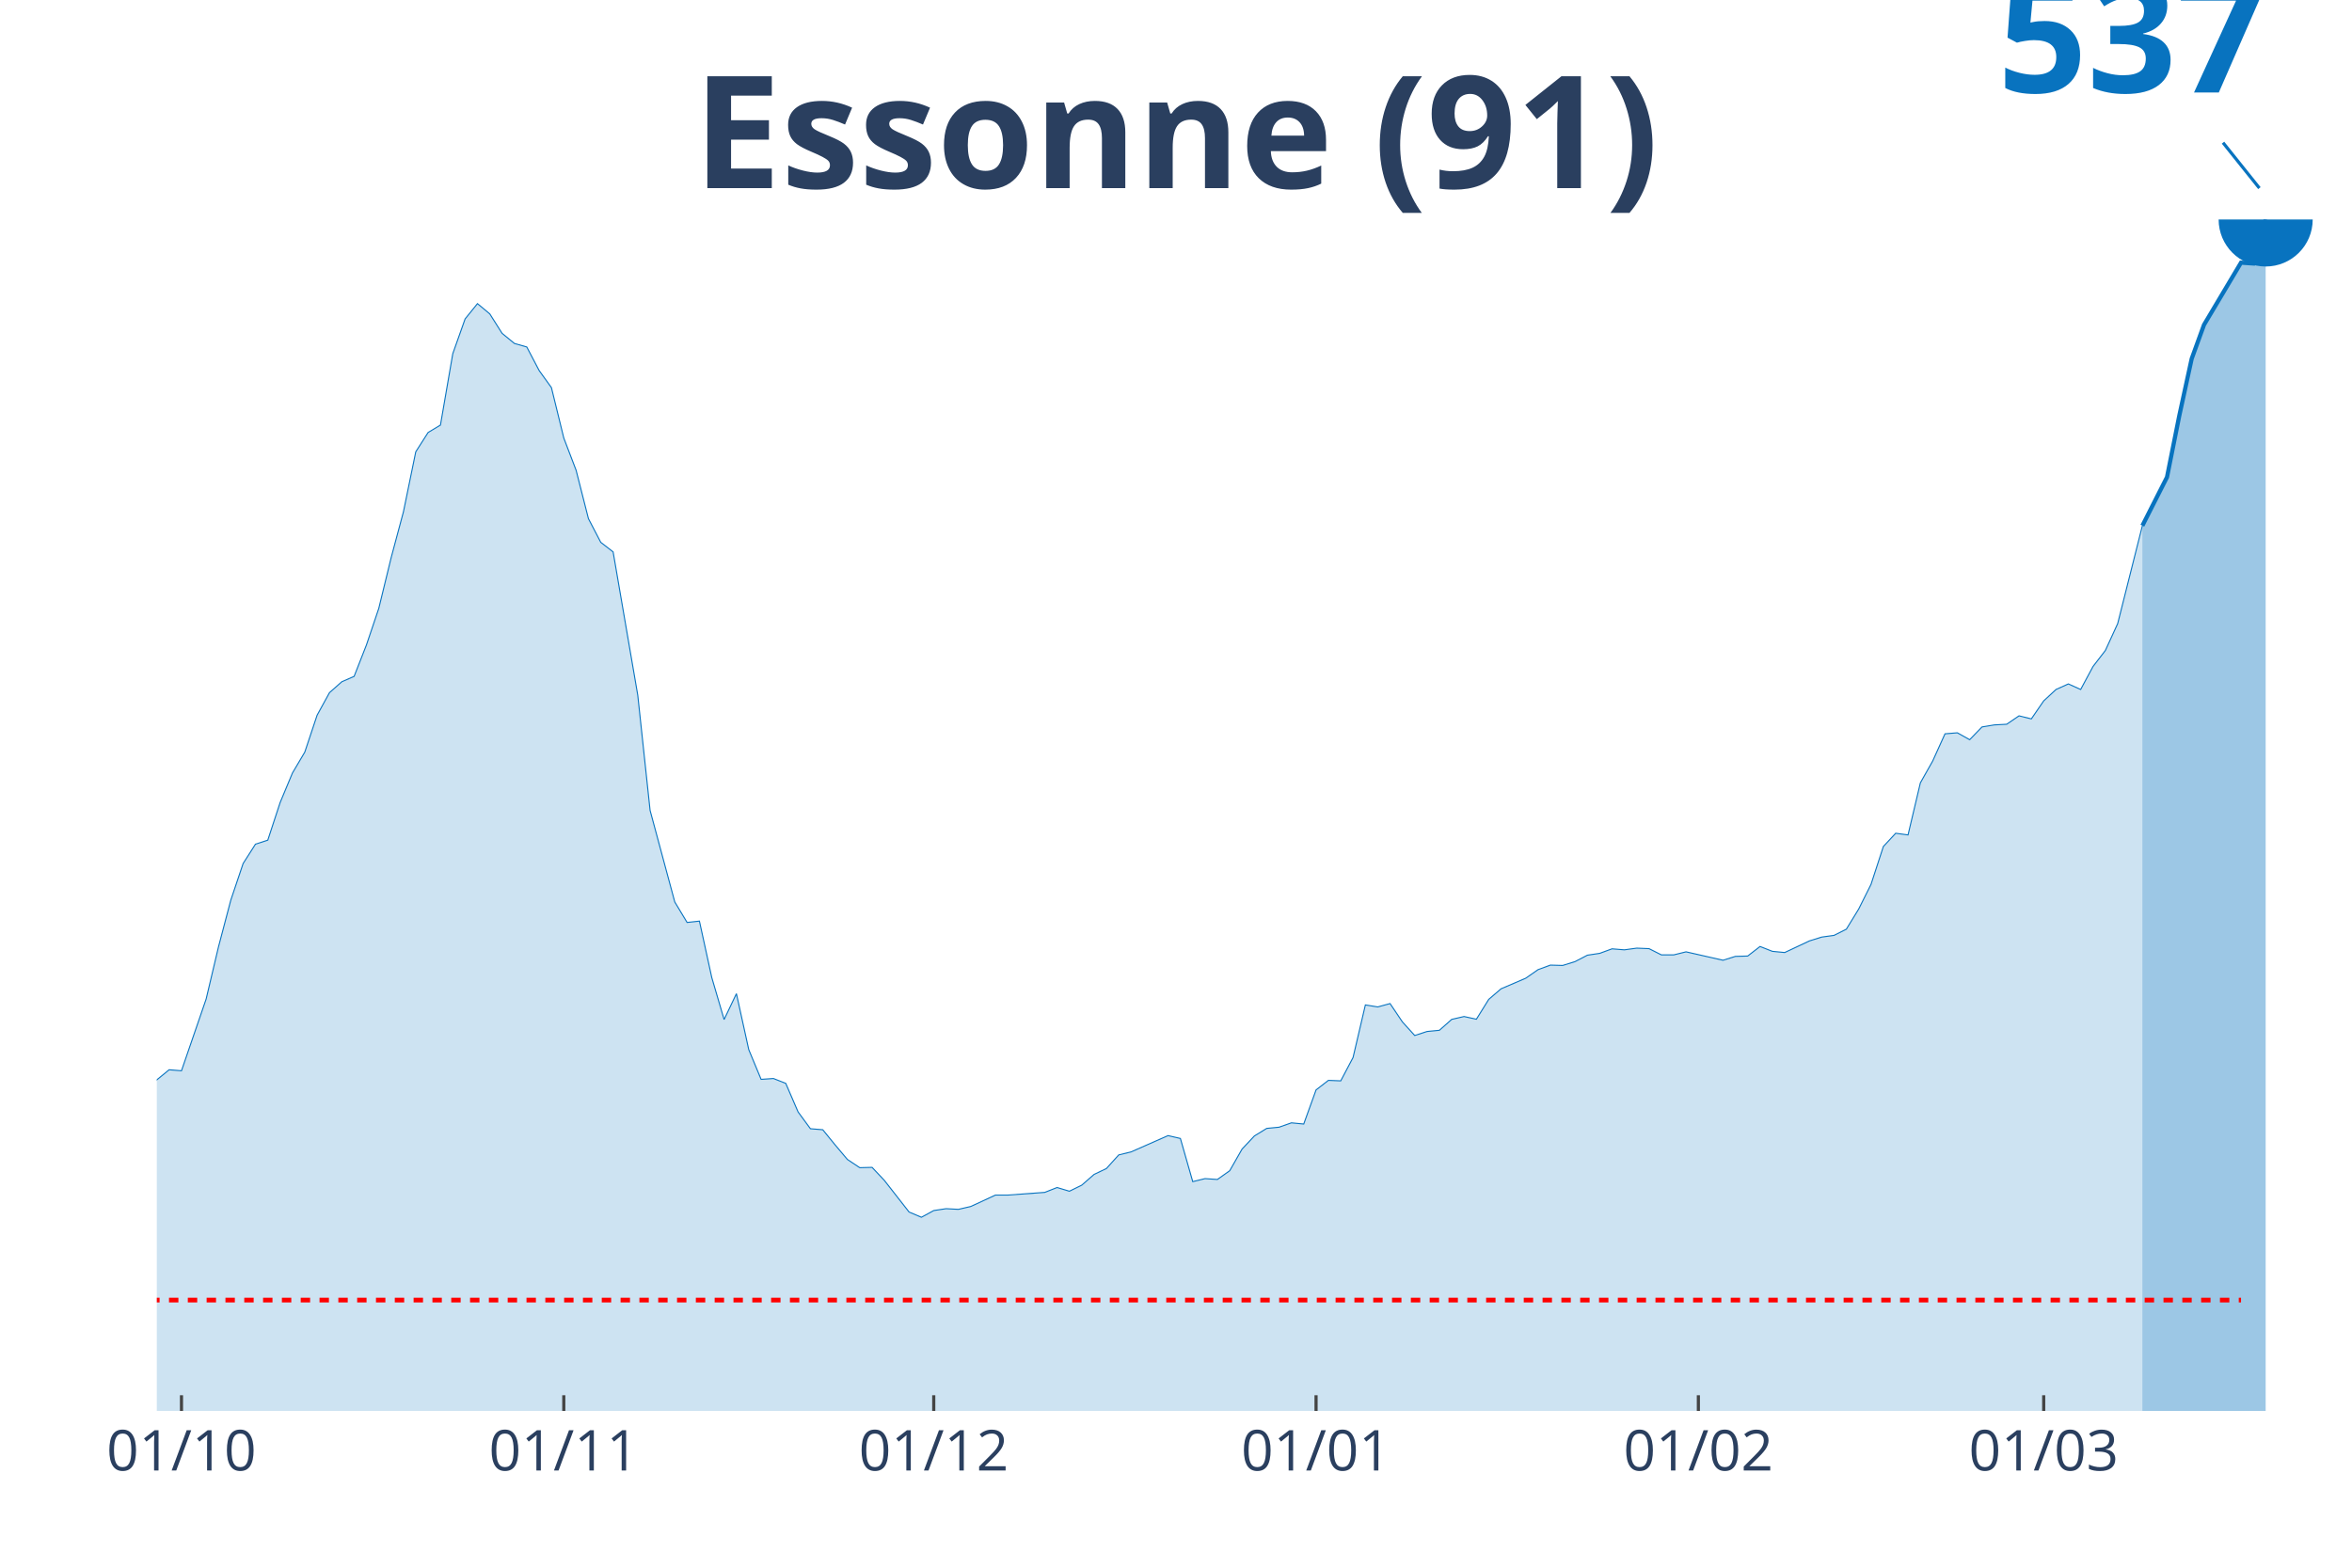
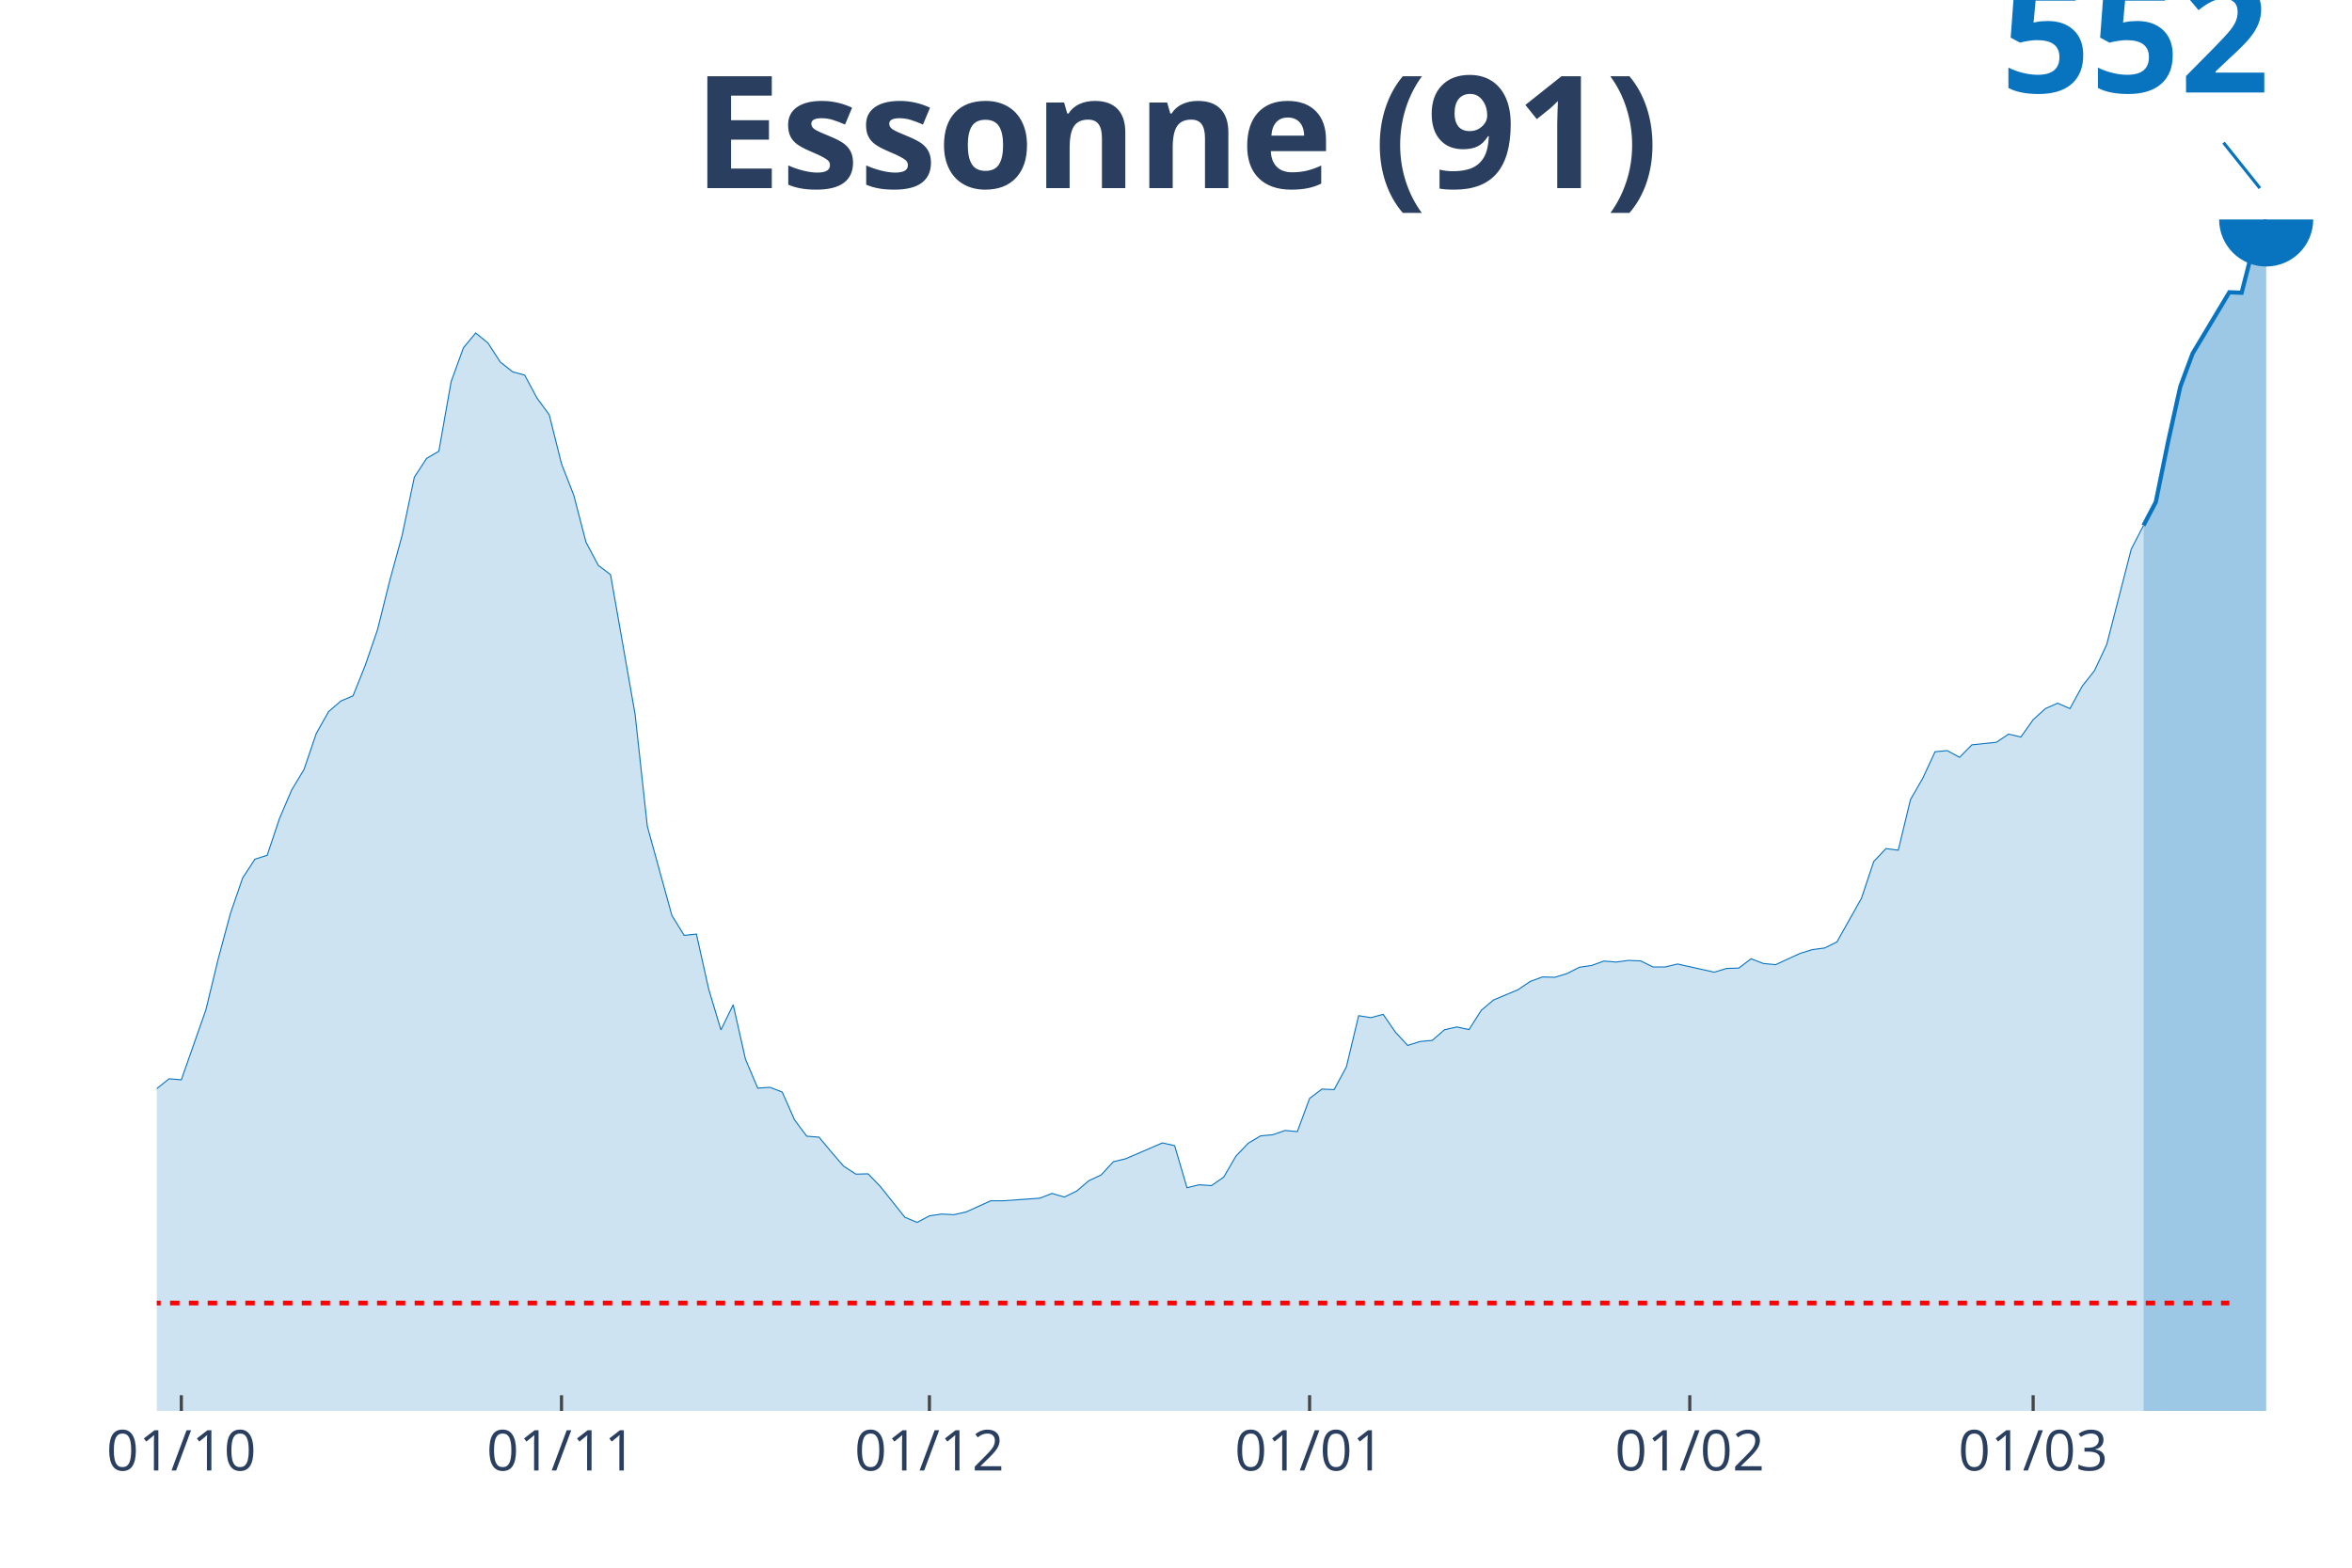
<svg xmlns="http://www.w3.org/2000/svg" class="main-svg" width="1125" height="750" style="" viewBox="0 0 750 500">
  <rect x="0" y="0" width="750" height="500" style="fill: rgb(0, 0, 0); fill-opacity: 0;" />
-   <defs id="defs-32cc12">
+   <defs id="defs-215757">
    <g class="clips">
-       <clipPath id="clip32cc12xyplot" class="plotclip">
+       <clipPath id="clip215757xyplot" class="plotclip">
        <rect width="700" height="380" />
      </clipPath>
-       <clipPath class="axesclip" id="clip32cc12x">
+       <clipPath class="axesclip" id="clip215757x">
        <rect x="50" y="0" width="700" height="500" />
      </clipPath>
-       <clipPath class="axesclip" id="clip32cc12y">
+       <clipPath class="axesclip" id="clip215757y">
        <rect x="0" y="70" width="750" height="380" />
      </clipPath>
-       <clipPath class="axesclip" id="clip32cc12xy">
+       <clipPath class="axesclip" id="clip215757xy">
        <rect x="50" y="70" width="700" height="380" />
      </clipPath>
    </g>
    <g class="gradients" />
  </defs>
  <g class="bglayer">
    <rect class="bg" x="50" y="70" width="700" height="380" style="fill: rgb(0, 0, 0); fill-opacity: 0; stroke-width: 0;" />
  </g>
  <g class="layer-below">
    <g class="imagelayer" />
    <g class="shapelayer" />
  </g>
  <g class="cartesianlayer">
    <g class="subplot xy">
      <g class="layer-subplot">
        <g class="shapelayer" />
        <g class="imagelayer" />
      </g>
      <g class="gridlayer">
        <g class="x">
-           <path class="xgrid crisp" transform="translate(57.87,0)" d="M0,70v380" style="stroke: rgb(255, 255, 255); stroke-opacity: 1; stroke-width: 1px;" />
-           <path class="xgrid crisp" transform="translate(179.78,0)" d="M0,70v380" style="stroke: rgb(255, 255, 255); stroke-opacity: 1; stroke-width: 1px;" />
-           <path class="xgrid crisp" transform="translate(297.75,0)" d="M0,70v380" style="stroke: rgb(255, 255, 255); stroke-opacity: 1; stroke-width: 1px;" />
-           <path class="xgrid crisp" transform="translate(419.66,0)" d="M0,70v380" style="stroke: rgb(255, 255, 255); stroke-opacity: 1; stroke-width: 1px;" />
-           <path class="xgrid crisp" transform="translate(541.57,0)" d="M0,70v380" style="stroke: rgb(255, 255, 255); stroke-opacity: 1; stroke-width: 1px;" />
-           <path class="xgrid crisp" transform="translate(651.69,0)" d="M0,70v380" style="stroke: rgb(255, 255, 255); stroke-opacity: 1; stroke-width: 1px;" />
+           <path class="xgrid crisp" transform="translate(57.82,0)" d="M0,70v380" style="stroke: rgb(255, 255, 255); stroke-opacity: 1; stroke-width: 1px;" />
+           <path class="xgrid crisp" transform="translate(179.05,0)" d="M0,70v380" style="stroke: rgb(255, 255, 255); stroke-opacity: 1; stroke-width: 1px;" />
+           <path class="xgrid crisp" transform="translate(296.37,0)" d="M0,70v380" style="stroke: rgb(255, 255, 255); stroke-opacity: 1; stroke-width: 1px;" />
+           <path class="xgrid crisp" transform="translate(417.6,0)" d="M0,70v380" style="stroke: rgb(255, 255, 255); stroke-opacity: 1; stroke-width: 1px;" />
+           <path class="xgrid crisp" transform="translate(538.83,0)" d="M0,70v380" style="stroke: rgb(255, 255, 255); stroke-opacity: 1; stroke-width: 1px;" />
+           <path class="xgrid crisp" transform="translate(648.32,0)" d="M0,70v380" style="stroke: rgb(255, 255, 255); stroke-opacity: 1; stroke-width: 1px;" />
        </g>
        <g class="y" />
      </g>
      <g class="zerolinelayer" />
      <path class="xlines-below" />
      <path class="ylines-below" />
      <g class="overlines-below" />
      <g class="xaxislayer-below" />
      <g class="yaxislayer-below" />
      <g class="overaxes-below" />
-       <g class="plot" transform="translate(50, 70)" clip-path="url('#clip32cc12xyplot')">
+       <g class="plot" transform="translate(50, 70)" clip-path="url('#clip215757xyplot')">
        <g class="scatterlayer mlayer">
-           <g class="trace scatter tracef03631" style="stroke-miterlimit: 2;">
+           <g class="trace scatter trace201a89" style="stroke-miterlimit: 2;">
            <g class="fills">
              <g>
-                 <path class="js-fill" d="M633.15,380L-534.83,380L-534.83,371L-495.51,375.77L-491.57,375.45L-381.46,376.36L-377.53,376.52L-330.34,376.09L-326.4,375.98L-291.01,372.82L-287.08,370.89L-228.09,361.78L-224.16,361.14L-204.49,357.5L-200.56,356.64L-192.7,354.23L-188.76,354.45L-173.03,351.07L-169.1,350.7L-157.3,349.09L-153.37,344.96L-133.71,331.35L-129.78,331.35L-110.11,322.3L-106.18,321.55L-102.25,321.71L-98.31,319.73L-90.45,316.51L-86.52,312.07L-82.58,309.39L-78.65,309.82L-74.72,309.5L-70.79,307.19L-62.92,303.44L-58.99,304.68L-55.06,300.87L-51.12,299.37L-47.19,299.53L-43.26,293.85L-31.46,281.8L-27.53,283.78L-19.66,282.82L-15.73,284.85L-11.8,284L-7.87,286.94L-3.93,282.98L0,274.41L3.93,271.19L7.87,271.51L15.73,248.64L19.66,232.03L23.6,217.08L27.53,205.4L31.46,199.24L35.39,197.96L39.33,185.96L43.26,176.53L47.19,169.88L51.12,158.1L55.06,150.92L58.99,147.44L62.92,145.72L66.85,135.7L70.79,124.02L74.72,107.9L78.65,93.22L82.58,74.09L86.52,67.93L90.45,65.57L94.38,42.81L98.31,31.72L102.25,26.84L106.18,30.11L110.11,36.32L114.04,39.54L117.98,40.66L121.91,48.16L125.84,53.63L129.78,69.7L133.71,79.99L137.64,95.42L141.57,102.97L145.51,106.02L153.37,151.72L157.3,188.47L165.17,217.67L169.1,224.21L173.03,223.78L176.97,241.78L180.9,255.17L184.83,246.92L188.76,264.76L192.7,274.25L196.63,273.98L200.56,275.53L204.49,284.64L208.43,290L212.36,290.32L216.29,295.14L220.22,299.8L224.16,302.42L228.09,302.32L232.02,306.5L239.89,316.57L243.82,318.23L247.75,316.09L251.69,315.5L255.62,315.71L259.55,314.8L267.42,311.16L271.35,311.16L283.15,310.3L287.08,308.75L291.01,309.93L294.94,308L298.88,304.57L302.81,302.69L306.74,298.35L310.67,297.39L322.47,292.19L326.4,293.1L330.34,306.87L334.27,305.91L338.2,306.18L342.13,303.39L346.07,296.48L350,292.3L353.93,289.89L357.87,289.51L361.8,288.12L365.73,288.5L369.66,277.62L373.6,274.57L377.53,274.73L381.46,267.28L385.39,250.51L389.33,251.15L393.26,250.08L397.19,255.92L401.12,260.26L405.06,258.98L408.99,258.6L412.92,255.12L416.85,254.21L420.79,255.07L424.72,248.74L428.65,245.37L436.52,241.99L440.45,239.26L444.38,237.81L448.31,237.92L452.25,236.69L456.18,234.65L460.11,234.06L464.04,232.62L467.98,232.94L471.91,232.4L475.84,232.56L479.78,234.55L483.71,234.55L487.64,233.58L499.44,236.26L503.37,235.03L507.3,234.92L511.24,231.87L515.17,233.42L519.1,233.8L526.97,230.1L530.9,228.87L534.83,228.33L538.76,226.35L542.7,219.92L546.63,212.05L550.56,199.99L554.49,195.76L558.43,196.29L562.36,179.69L566.29,172.72L570.22,164.04L574.16,163.72L578.09,165.92L582.02,161.85L585.96,161.2L589.89,160.99L593.82,158.31L597.75,159.28L601.69,153.54L605.62,149.9L609.55,148.13L613.48,149.9L617.42,142.56L621.35,137.47L625.28,128.9L633.15,97.67" style="fill: rgb(8, 115, 191); fill-opacity: 0.2; stroke-width: 0;" />
+                 <path class="js-fill" d="M633.52,380L-531.84,380L-531.84,371.24L-492.74,375.88L-488.83,375.57L-379.33,376.45L-375.42,376.61L-324.58,376.09L-320.67,376.04L-285.47,371.13L-281.56,370.66L-222.91,361.64L-218.99,360.34L-199.44,357.26L-195.53,355.07L-175.98,353.77L-172.07,351.84L-156.42,349.91L-152.51,345.89L-132.96,332.64L-129.05,332.64L-109.5,323.83L-105.59,323.1L-101.68,323.26L-97.77,321.33L-89.94,318.2L-86.03,313.87L-82.12,311.26L-78.21,311.68L-74.3,311.36L-70.39,309.12L-62.57,305.47L-58.66,306.67L-54.75,302.97L-50.84,301.51L-46.93,301.66L-43.02,296.14L-31.28,284.4L-27.37,286.33L-19.55,285.39L-15.64,287.37L-11.73,286.54L-7.82,289.41L-3.91,285.55L0,277.2L3.91,274.07L7.82,274.39L15.64,252.12L19.55,235.95L23.46,221.4L27.37,210.03L31.28,204.03L35.2,202.78L39.11,191.1L43.02,181.92L46.93,175.45L50.84,163.97L54.75,156.99L58.66,153.6L62.57,151.93L66.48,142.17L70.39,130.8L74.3,115.11L78.21,100.82L82.12,82.2L86.03,76.2L89.94,73.9L93.85,51.74L97.77,40.94L101.68,36.2L105.59,39.38L109.5,45.43L113.41,48.56L117.32,49.65L121.23,56.95L125.14,62.27L129.05,77.92L132.96,87.93L136.87,102.95L140.78,110.31L144.69,113.28L152.51,157.77L156.42,193.55L164.25,221.97L168.16,228.33L172.07,227.92L175.98,245.44L179.89,258.48L183.8,250.45L187.71,267.81L191.62,277.05L195.53,276.79L199.44,278.3L203.35,287.16L207.26,292.38L211.17,292.69L215.08,297.39L218.99,301.92L222.91,304.48L226.82,304.38L230.73,308.44L238.55,318.25L242.46,319.87L246.37,317.78L250.28,317.21L254.19,317.41L258.1,316.53L265.92,312.98L269.83,312.98L281.56,312.15L285.47,310.63L289.39,311.78L293.3,309.9L297.21,306.57L301.12,304.74L305.03,300.52L308.94,299.58L320.67,294.52L324.58,295.4L328.49,308.81L332.4,307.87L336.31,308.13L340.22,305.42L344.13,298.69L348.04,294.62L351.96,292.28L355.87,291.91L359.78,290.55L363.69,290.92L367.6,280.33L371.51,277.36L375.42,277.52L379.33,270.27L383.24,253.94L387.15,254.57L391.06,253.52L394.97,259.21L398.88,263.43L402.79,262.18L406.7,261.82L410.61,258.43L414.53,257.54L418.44,258.37L422.35,252.22L426.26,248.93L434.08,245.65L437.99,242.99L441.9,241.58L445.81,241.69L449.72,240.49L453.63,238.5L457.54,237.93L461.45,236.52L465.36,236.84L469.27,236.31L473.18,236.47L477.09,238.4L481.01,238.4L484.92,237.46L496.65,240.07L500.56,238.87L504.47,238.76L508.38,235.79L512.29,237.3L516.2,237.67L524.02,234.07L527.93,232.87L531.84,232.35L535.75,230.42L543.58,216.49L547.49,204.76L551.4,200.64L555.31,201.16L559.22,184.99L563.13,178.21L567.04,169.76L570.95,169.4L574.86,171.54L578.77,167.57L586.59,166.74L590.5,164.13L594.41,165.07L598.32,159.54L602.23,156L606.15,154.27L610.06,156L613.97,148.85L617.88,143.9L621.79,135.55L629.61,105.14L633.52,97.58" style="fill: rgb(8, 115, 191); fill-opacity: 0.2; stroke-width: 0;" />
              </g>
            </g>
            <g class="errorbars" />
            <g class="lines">
-               <path class="js-line" d="M-534.83,371L-495.51,375.77L-491.57,375.45L-381.46,376.36L-377.53,376.52L-330.34,376.09L-326.4,375.98L-291.01,372.82L-287.08,370.89L-228.09,361.78L-224.16,361.14L-204.49,357.5L-200.56,356.64L-192.7,354.23L-188.76,354.45L-173.03,351.07L-169.1,350.7L-157.3,349.09L-153.37,344.96L-133.71,331.35L-129.78,331.35L-110.11,322.3L-106.18,321.55L-102.25,321.71L-98.31,319.73L-90.45,316.51L-86.52,312.07L-82.58,309.39L-78.65,309.82L-74.72,309.5L-70.79,307.19L-62.92,303.44L-58.99,304.68L-55.06,300.87L-51.12,299.37L-47.19,299.53L-43.26,293.85L-31.46,281.8L-27.53,283.78L-19.66,282.82L-15.73,284.85L-11.8,284L-7.87,286.94L-3.93,282.98L0,274.41L3.93,271.19L7.87,271.51L15.73,248.64L19.66,232.03L23.6,217.08L27.53,205.4L31.46,199.24L35.39,197.96L39.33,185.96L43.26,176.53L47.19,169.88L51.12,158.1L55.06,150.92L58.99,147.44L62.92,145.72L66.85,135.7L70.79,124.02L74.72,107.9L78.65,93.22L82.58,74.09L86.52,67.93L90.45,65.57L94.38,42.81L98.31,31.72L102.25,26.84L106.18,30.11L110.11,36.32L114.04,39.54L117.98,40.66L121.91,48.16L125.84,53.63L129.78,69.7L133.71,79.99L137.64,95.42L141.57,102.97L145.51,106.02L153.37,151.72L157.3,188.47L165.17,217.67L169.1,224.21L173.03,223.78L176.97,241.78L180.9,255.17L184.83,246.92L188.76,264.76L192.7,274.25L196.63,273.98L200.56,275.53L204.49,284.64L208.43,290L212.36,290.32L216.29,295.14L220.22,299.8L224.16,302.42L228.09,302.32L232.02,306.5L239.89,316.57L243.82,318.23L247.75,316.09L251.69,315.5L255.62,315.71L259.55,314.8L267.42,311.16L271.35,311.16L283.15,310.3L287.08,308.75L291.01,309.93L294.94,308L298.88,304.57L302.81,302.69L306.74,298.35L310.67,297.39L322.47,292.19L326.4,293.1L330.34,306.87L334.27,305.91L338.2,306.18L342.13,303.39L346.07,296.48L350,292.3L353.93,289.89L357.87,289.51L361.8,288.12L365.73,288.5L369.66,277.62L373.6,274.57L377.53,274.73L381.46,267.28L385.39,250.51L389.33,251.15L393.26,250.08L397.19,255.92L401.12,260.26L405.06,258.98L408.99,258.6L412.92,255.12L416.85,254.21L420.79,255.07L424.72,248.74L428.65,245.37L436.52,241.99L440.45,239.26L444.38,237.81L448.31,237.92L452.25,236.69L456.18,234.65L460.11,234.06L464.04,232.62L467.98,232.94L471.91,232.4L475.84,232.56L479.78,234.55L483.71,234.55L487.64,233.58L499.44,236.26L503.37,235.03L507.3,234.92L511.24,231.87L515.17,233.42L519.1,233.8L526.97,230.1L530.9,228.87L534.83,228.33L538.76,226.35L542.7,219.92L546.63,212.05L550.56,199.99L554.49,195.76L558.43,196.29L562.36,179.69L566.29,172.72L570.22,164.04L574.16,163.72L578.09,165.92L582.02,161.85L585.96,161.2L589.89,160.99L593.82,158.31L597.75,159.28L601.69,153.54L605.62,149.9L609.55,148.13L613.48,149.9L617.42,142.56L621.35,137.47L625.28,128.9L633.15,97.67" style="vector-effect: non-scaling-stroke; fill: none; stroke: rgb(8, 115, 191); stroke-opacity: 1; stroke-width: 0.5px; opacity: 1;" />
+               <path class="js-line" d="M-531.84,371.24L-492.74,375.88L-488.83,375.57L-379.33,376.45L-375.42,376.61L-324.58,376.09L-320.67,376.04L-285.47,371.13L-281.56,370.66L-222.91,361.64L-218.99,360.34L-199.44,357.26L-195.53,355.07L-175.98,353.77L-172.07,351.84L-156.42,349.91L-152.51,345.89L-132.96,332.64L-129.05,332.64L-109.5,323.83L-105.59,323.1L-101.68,323.26L-97.77,321.33L-89.94,318.2L-86.03,313.87L-82.12,311.26L-78.21,311.68L-74.3,311.36L-70.39,309.12L-62.57,305.47L-58.66,306.67L-54.75,302.97L-50.84,301.51L-46.93,301.66L-43.02,296.14L-31.28,284.4L-27.37,286.33L-19.55,285.39L-15.64,287.37L-11.73,286.54L-7.82,289.41L-3.91,285.55L0,277.2L3.91,274.07L7.82,274.39L15.64,252.12L19.55,235.95L23.46,221.4L27.37,210.03L31.28,204.03L35.2,202.78L39.11,191.1L43.02,181.92L46.93,175.45L50.84,163.97L54.75,156.99L58.66,153.6L62.57,151.93L66.48,142.17L70.39,130.8L74.3,115.11L78.21,100.82L82.12,82.2L86.03,76.2L89.94,73.9L93.85,51.74L97.77,40.94L101.68,36.2L105.59,39.38L109.5,45.43L113.41,48.56L117.32,49.65L121.23,56.95L125.14,62.27L129.05,77.92L132.96,87.93L136.87,102.95L140.78,110.31L144.69,113.28L152.51,157.77L156.42,193.55L164.25,221.97L168.16,228.33L172.07,227.92L175.98,245.44L179.89,258.48L183.8,250.45L187.71,267.81L191.62,277.05L195.53,276.79L199.44,278.3L203.35,287.16L207.26,292.38L211.17,292.69L215.08,297.39L218.99,301.92L222.91,304.48L226.82,304.38L230.73,308.44L238.55,318.25L242.46,319.87L246.37,317.78L250.28,317.21L254.19,317.41L258.1,316.53L265.92,312.98L269.83,312.98L281.56,312.15L285.47,310.63L289.39,311.78L293.3,309.9L297.21,306.57L301.12,304.74L305.03,300.52L308.94,299.58L320.67,294.52L324.58,295.4L328.49,308.81L332.4,307.87L336.31,308.13L340.22,305.42L344.13,298.69L348.04,294.62L351.96,292.28L355.87,291.91L359.78,290.55L363.69,290.92L367.6,280.33L371.51,277.36L375.42,277.52L379.33,270.27L383.24,253.94L387.15,254.57L391.06,253.52L394.97,259.21L398.88,263.43L402.79,262.18L406.7,261.82L410.61,258.43L414.53,257.54L418.44,258.37L422.35,252.22L426.26,248.93L434.08,245.65L437.99,242.99L441.9,241.58L445.81,241.69L449.72,240.49L453.63,238.5L457.54,237.93L461.45,236.52L465.36,236.84L469.27,236.31L473.18,236.47L477.09,238.4L481.01,238.4L484.92,237.46L496.65,240.07L500.56,238.87L504.47,238.76L508.38,235.79L512.29,237.3L516.2,237.67L524.02,234.07L527.93,232.87L531.84,232.35L535.75,230.42L543.58,216.49L547.49,204.76L551.4,200.64L555.31,201.16L559.22,184.99L563.13,178.21L567.04,169.76L570.95,169.4L574.86,171.54L578.77,167.57L586.59,166.74L590.5,164.13L594.41,165.07L598.32,159.54L602.23,156L606.15,154.27L610.06,156L613.97,148.85L617.88,143.9L621.79,135.55L629.61,105.14L633.52,97.58" style="vector-effect: non-scaling-stroke; fill: none; stroke: rgb(8, 115, 191); stroke-opacity: 1; stroke-width: 0.5px; opacity: 1;" />
            </g>
            <g class="points" />
            <g class="text" />
          </g>
-           <g class="trace scatter trace9d71e7" style="stroke-miterlimit: 2;">
+           <g class="trace scatter trace5cfc72" style="stroke-miterlimit: 2;">
            <g class="fills">
              <g>
-                 <path class="js-fill" d="M672.47,380L633.15,380L633.15,97.67L641.01,82.18L644.94,62.52L648.88,44.41L652.81,33.59L664.61,13.77L668.54,14.04L672.47,0" style="fill: rgb(8, 115, 191); fill-opacity: 0.4; stroke-width: 0;" />
+                 <path class="js-fill" d="M672.63,380L633.52,380L633.52,97.58L637.43,90.12L641.34,70.98L645.25,53.3L649.16,42.77L660.89,23.21L664.8,23.37L668.72,8.08L672.63,0" style="fill: rgb(8, 115, 191); fill-opacity: 0.4; stroke-width: 0;" />
              </g>
            </g>
            <g class="errorbars" />
            <g class="lines">
-               <path class="js-line" d="M633.15,97.67L641.01,82.18L644.94,62.52L648.88,44.41L652.81,33.59L664.61,13.77L668.54,14.04L672.47,0" style="vector-effect: non-scaling-stroke; fill: none; stroke: rgb(8, 115, 191); stroke-opacity: 1; stroke-width: 2px; opacity: 1;" />
+               <path class="js-line" d="M633.52,97.58L637.43,90.12L641.34,70.98L645.25,53.3L649.16,42.77L660.89,23.21L664.8,23.37L668.72,8.08L672.63,0" style="vector-effect: non-scaling-stroke; fill: none; stroke: rgb(8, 115, 191); stroke-opacity: 1; stroke-width: 2px; opacity: 1;" />
            </g>
            <g class="points" />
            <g class="text" />
          </g>
-           <g class="trace scatter trace5b2786" style="stroke-miterlimit: 2; opacity: 1;">
+           <g class="trace scatter trace00b71d" style="stroke-miterlimit: 2; opacity: 1;">
            <g class="fills" />
            <g class="errorbars" />
            <g class="lines" />
            <g class="points">
-               <path class="point" transform="translate(672.47,0)" d="M15,0A15,15 0 1,1 0,-15A15,15 0 0,1 15,0Z" style="opacity: 1; stroke-width: 0px; fill: rgb(8, 115, 191); fill-opacity: 1;" />
+               <path class="point" transform="translate(672.63,0)" d="M15,0A15,15 0 1,1 0,-15A15,15 0 0,1 15,0Z" style="opacity: 1; stroke-width: 0px; fill: rgb(8, 115, 191); fill-opacity: 1;" />
            </g>
            <g class="text" />
          </g>
        </g>
      </g>
      <g class="overplot" />
      <path class="xlines-above crisp" style="fill: none; stroke-width: 1px; stroke: rgb(0, 0, 0); stroke-opacity: 0;" d="" />
      <path class="ylines-above crisp" style="fill: none;" d="M0,0" />
      <g class="overlines-above" />
      <g class="xaxislayer-above">
-         <path class="xtick ticks crisp" d="M0,450v-5" transform="translate(57.87,0)" style="stroke: rgb(68, 68, 68); stroke-opacity: 1; stroke-width: 1px;" />
-         <path class="xtick ticks crisp" d="M0,450v-5" transform="translate(179.78,0)" style="stroke: rgb(68, 68, 68); stroke-opacity: 1; stroke-width: 1px;" />
-         <path class="xtick ticks crisp" d="M0,450v-5" transform="translate(297.75,0)" style="stroke: rgb(68, 68, 68); stroke-opacity: 1; stroke-width: 1px;" />
-         <path class="xtick ticks crisp" d="M0,450v-5" transform="translate(419.66,0)" style="stroke: rgb(68, 68, 68); stroke-opacity: 1; stroke-width: 1px;" />
-         <path class="xtick ticks crisp" d="M0,450v-5" transform="translate(541.57,0)" style="stroke: rgb(68, 68, 68); stroke-opacity: 1; stroke-width: 1px;" />
-         <path class="xtick ticks crisp" d="M0,450v-5" transform="translate(651.69,0)" style="stroke: rgb(68, 68, 68); stroke-opacity: 1; stroke-width: 1px;" />
+         <path class="xtick ticks crisp" d="M0,450v-5" transform="translate(57.82,0)" style="stroke: rgb(68, 68, 68); stroke-opacity: 1; stroke-width: 1px;" />
+         <path class="xtick ticks crisp" d="M0,450v-5" transform="translate(179.05,0)" style="stroke: rgb(68, 68, 68); stroke-opacity: 1; stroke-width: 1px;" />
+         <path class="xtick ticks crisp" d="M0,450v-5" transform="translate(296.37,0)" style="stroke: rgb(68, 68, 68); stroke-opacity: 1; stroke-width: 1px;" />
+         <path class="xtick ticks crisp" d="M0,450v-5" transform="translate(417.6,0)" style="stroke: rgb(68, 68, 68); stroke-opacity: 1; stroke-width: 1px;" />
+         <path class="xtick ticks crisp" d="M0,450v-5" transform="translate(538.83,0)" style="stroke: rgb(68, 68, 68); stroke-opacity: 1; stroke-width: 1px;" />
+         <path class="xtick ticks crisp" d="M0,450v-5" transform="translate(648.32,0)" style="stroke: rgb(68, 68, 68); stroke-opacity: 1; stroke-width: 1px;" />
        <g class="xtick">
-           <text text-anchor="middle" x="0" y="469" transform="translate(57.87,0)" style="font-family: 'Open Sans', verdana, arial, sans-serif; font-size: 18px; fill: rgb(42, 63, 95); fill-opacity: 1; white-space: pre;">01/10</text>
+           <text text-anchor="middle" x="0" y="469" transform="translate(57.82,0)" style="font-family: 'Open Sans', verdana, arial, sans-serif; font-size: 18px; fill: rgb(42, 63, 95); fill-opacity: 1; white-space: pre;">01/10</text>
        </g>
        <g class="xtick">
-           <text text-anchor="middle" x="0" y="469" transform="translate(179.78,0)" style="font-family: 'Open Sans', verdana, arial, sans-serif; font-size: 18px; fill: rgb(42, 63, 95); fill-opacity: 1; white-space: pre;">01/11</text>
+           <text text-anchor="middle" x="0" y="469" transform="translate(179.05,0)" style="font-family: 'Open Sans', verdana, arial, sans-serif; font-size: 18px; fill: rgb(42, 63, 95); fill-opacity: 1; white-space: pre;">01/11</text>
        </g>
        <g class="xtick">
-           <text text-anchor="middle" x="0" y="469" transform="translate(297.75,0)" style="font-family: 'Open Sans', verdana, arial, sans-serif; font-size: 18px; fill: rgb(42, 63, 95); fill-opacity: 1; white-space: pre;">01/12</text>
+           <text text-anchor="middle" x="0" y="469" transform="translate(296.37,0)" style="font-family: 'Open Sans', verdana, arial, sans-serif; font-size: 18px; fill: rgb(42, 63, 95); fill-opacity: 1; white-space: pre;">01/12</text>
        </g>
        <g class="xtick">
-           <text text-anchor="middle" x="0" y="469" transform="translate(419.66,0)" style="font-family: 'Open Sans', verdana, arial, sans-serif; font-size: 18px; fill: rgb(42, 63, 95); fill-opacity: 1; white-space: pre;">01/01</text>
+           <text text-anchor="middle" x="0" y="469" transform="translate(417.6,0)" style="font-family: 'Open Sans', verdana, arial, sans-serif; font-size: 18px; fill: rgb(42, 63, 95); fill-opacity: 1; white-space: pre;">01/01</text>
        </g>
        <g class="xtick">
-           <text text-anchor="middle" x="0" y="469" transform="translate(541.57,0)" style="font-family: 'Open Sans', verdana, arial, sans-serif; font-size: 18px; fill: rgb(42, 63, 95); fill-opacity: 1; white-space: pre;">01/02</text>
+           <text text-anchor="middle" x="0" y="469" transform="translate(538.83,0)" style="font-family: 'Open Sans', verdana, arial, sans-serif; font-size: 18px; fill: rgb(42, 63, 95); fill-opacity: 1; white-space: pre;">01/02</text>
        </g>
        <g class="xtick">
-           <text text-anchor="middle" x="0" y="469" transform="translate(651.69,0)" style="font-family: 'Open Sans', verdana, arial, sans-serif; font-size: 18px; fill: rgb(42, 63, 95); fill-opacity: 1; white-space: pre;">01/03</text>
+           <text text-anchor="middle" x="0" y="469" transform="translate(648.32,0)" style="font-family: 'Open Sans', verdana, arial, sans-serif; font-size: 18px; fill: rgb(42, 63, 95); fill-opacity: 1; white-space: pre;">01/03</text>
        </g>
      </g>
      <g class="yaxislayer-above" />
      <g class="overaxes-above" />
    </g>
  </g>
  <g class="polarlayer" />
  <g class="ternarylayer" />
  <g class="geolayer" />
  <g class="funnelarealayer" />
  <g class="pielayer" />
  <g class="treemaplayer" />
  <g class="sunburstlayer" />
  <g class="glimages" />
-   <defs id="topdefs-32cc12">
+   <defs id="topdefs-215757">
    <g class="clips" />
  </defs>
  <g class="layer-above">
    <g class="imagelayer" />
    <g class="shapelayer">
-       <path data-index="0" fill-rule="evenodd" d="M-2160.11,414.66L714.61,414.66" clip-path="url('#clip32cc12xy')" style="opacity: 1; stroke: rgb(255, 0, 0); stroke-opacity: 1; fill: rgb(0, 0, 0); fill-opacity: 0; stroke-dasharray: 3px, 3px; stroke-width: 1.5px;" />
+       <path data-index="0" fill-rule="evenodd" d="M-2147.77,415.59L710.89,415.59" clip-path="url('#clip215757xy')" style="opacity: 1; stroke: rgb(255, 0, 0); stroke-opacity: 1; fill: rgb(0, 0, 0); fill-opacity: 0; stroke-dasharray: 3px, 3px; stroke-width: 1.5px;" />
    </g>
  </g>
  <g class="infolayer">
    <g class="g-gtitle">
      <text class="gtitle" x="375" y="25" text-anchor="middle" dy="0.7em" style="font-family: 'Open Sans', verdana, arial, sans-serif; font-size: 50px; fill: rgb(42, 63, 95); opacity: 1; font-weight: normal; white-space: pre;">
        <tspan style="font-weight:bold">Essonne (91)</tspan>
      </text>
    </g>
    <g class="g-xtitle" />
    <g class="annotation" data-index="0" style="opacity: 1;">
-       <g class="annotation-text-g" transform="rotate(0,680.47,10)">
-         <g class="cursor-pointer" transform="translate(622, -26)">
+       <g class="annotation-text-g" transform="rotate(0,680.63,10)">
+         <g class="cursor-pointer" transform="translate(623, -26)">
          <rect class="bg" x="0.5" y="0.5" width="115" height="71" style="stroke-width: 1px; stroke: rgb(0, 0, 0); stroke-opacity: 0; fill: rgb(255, 255, 255); fill-opacity: 0.6;" />
          <text class="annotation-text" text-anchor="middle" x="57.812" y="55.5" style="font-family: 'Open Sans', verdana, arial, sans-serif; font-size: 50px; fill: rgb(8, 115, 191); fill-opacity: 1; white-space: pre;">
-             <tspan style="font-weight:bold">537 </tspan>
+             <tspan style="font-weight:bold">552 </tspan>
          </text>
        </g>
      </g>
      <g class="annotation-arrow-g" style="opacity: 1;">
-         <path d="M708.87,45.5L720.47,60" style="stroke-width: 1px; stroke: rgb(8, 115, 191); stroke-opacity: 1; stroke-dasharray: 0px, 0px, 18.569px, 18.569px;" />
+         <path d="M709.03,45.5L720.63,60" style="stroke-width: 1px; stroke: rgb(8, 115, 191); stroke-opacity: 1; stroke-dasharray: 0px, 0px, 18.569px, 18.569px;" />
      </g>
    </g>
  </g>
</svg>
